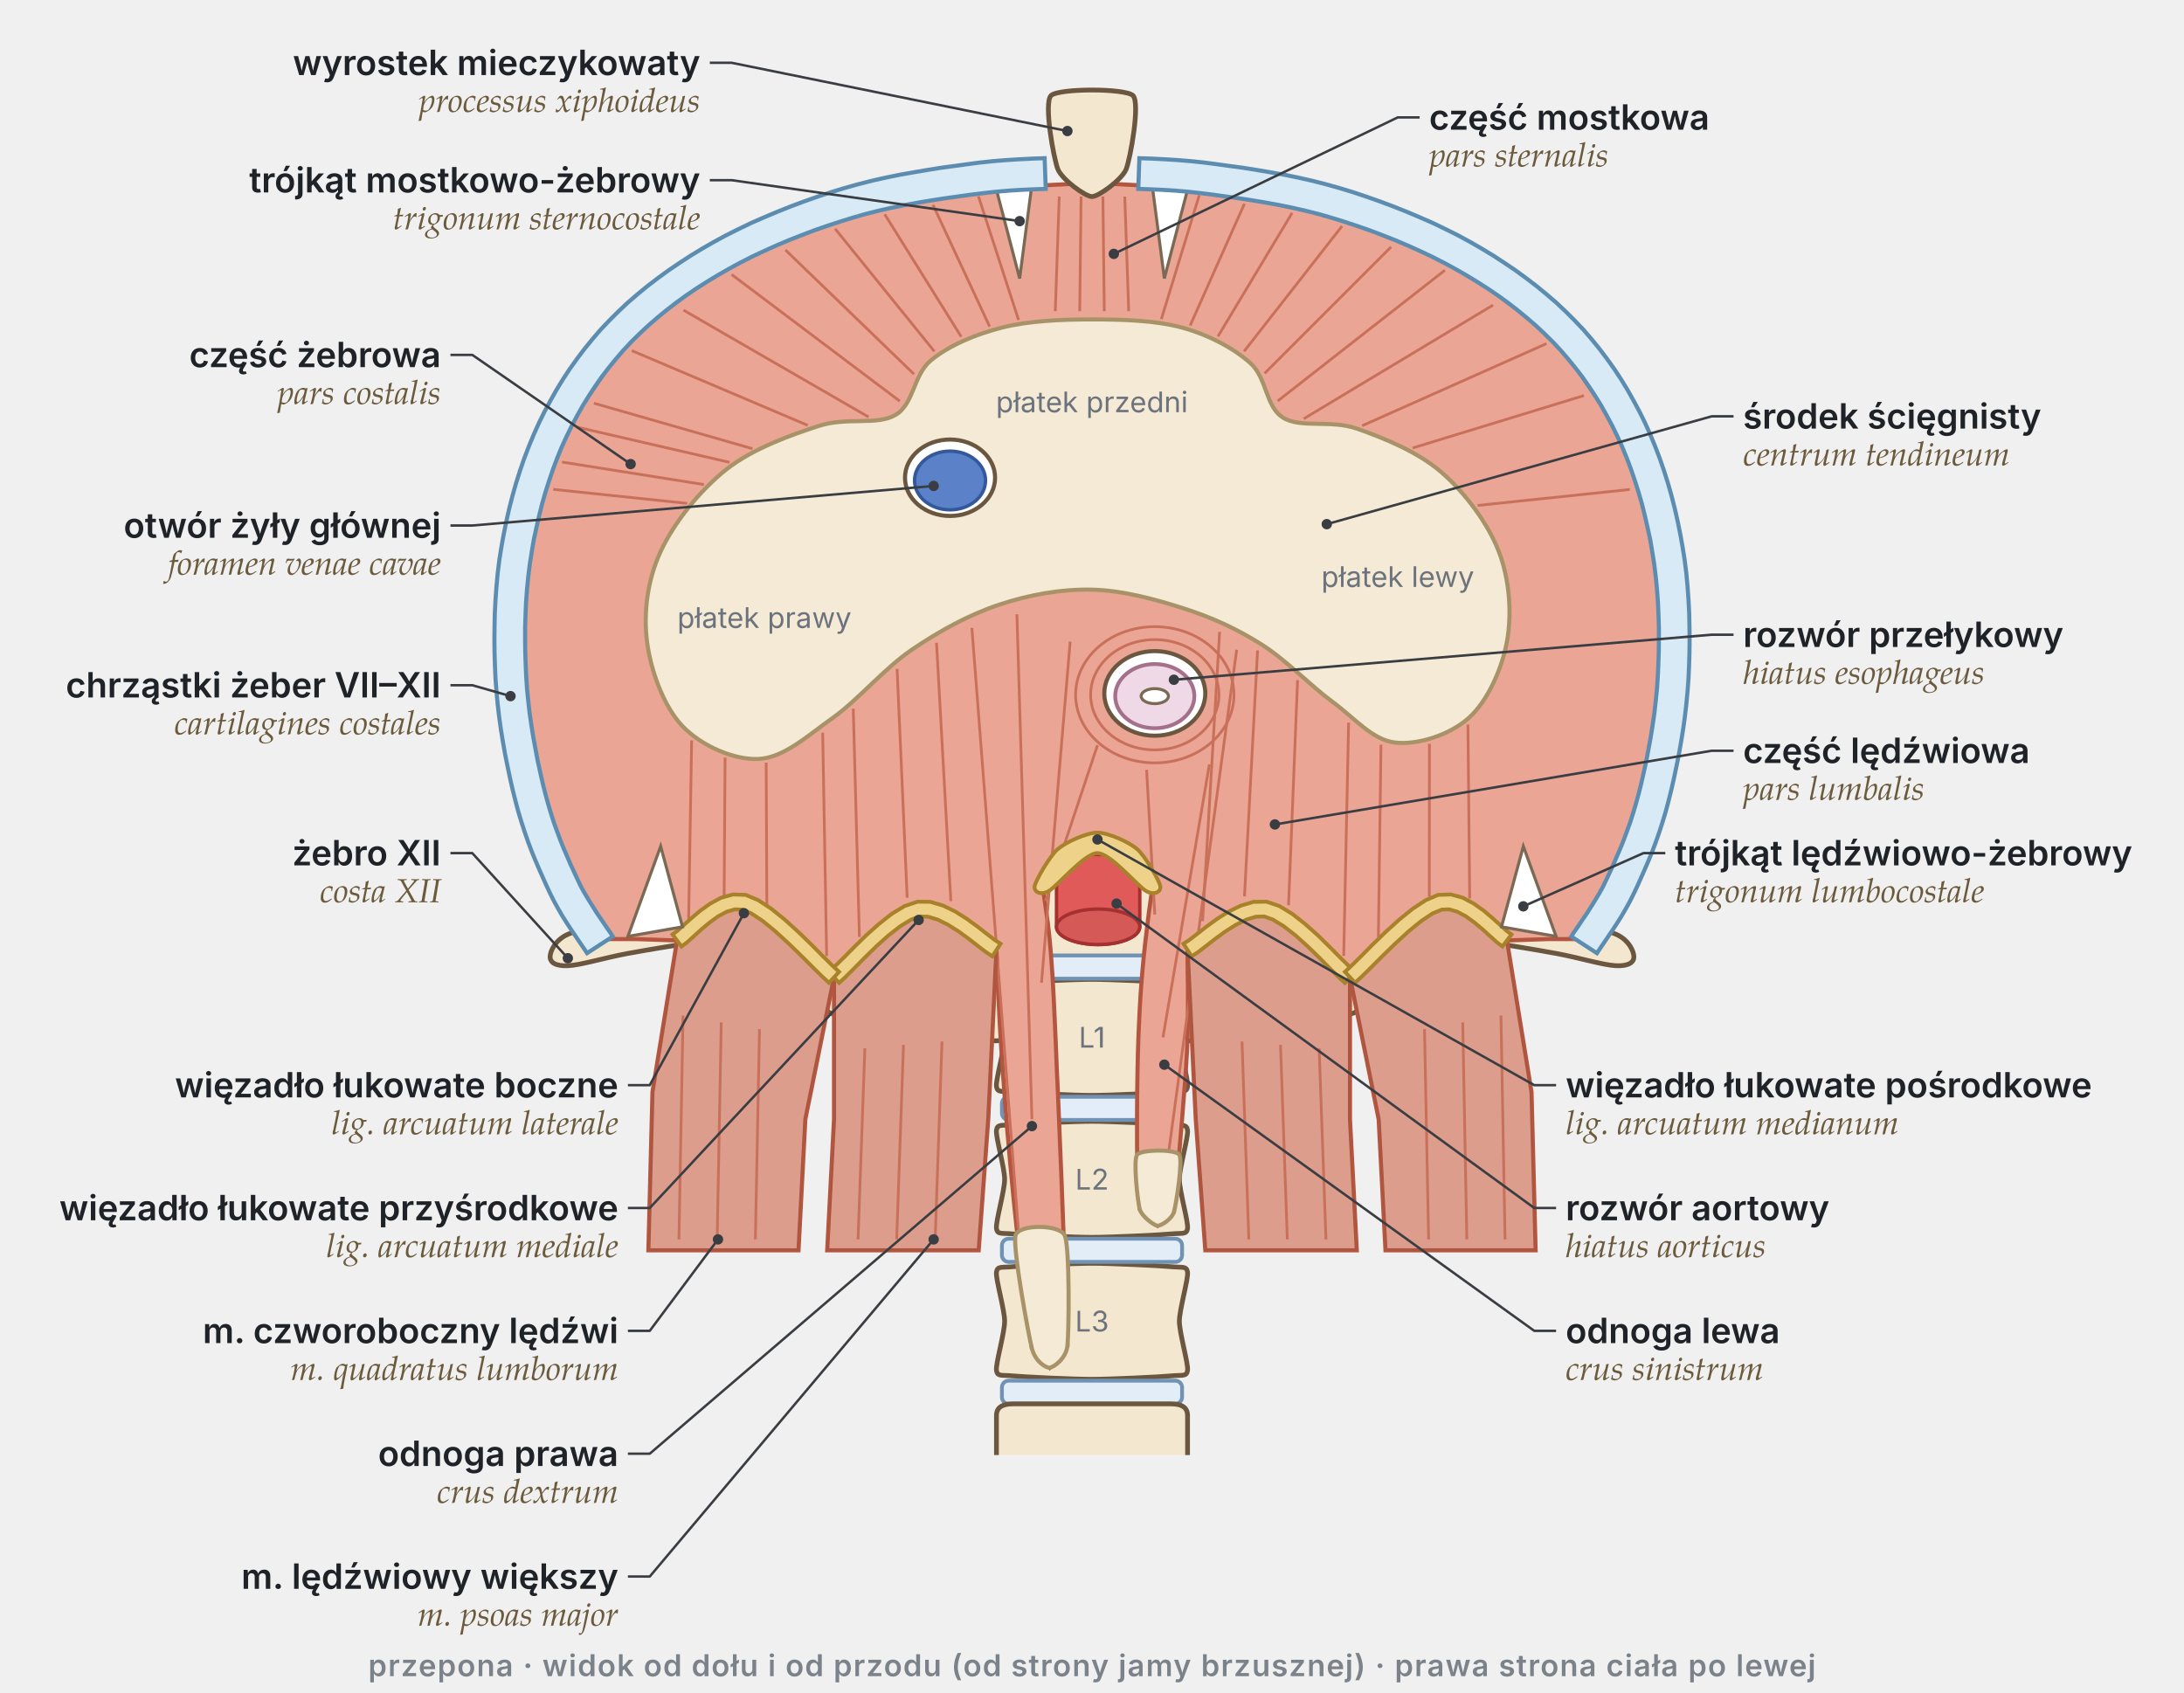
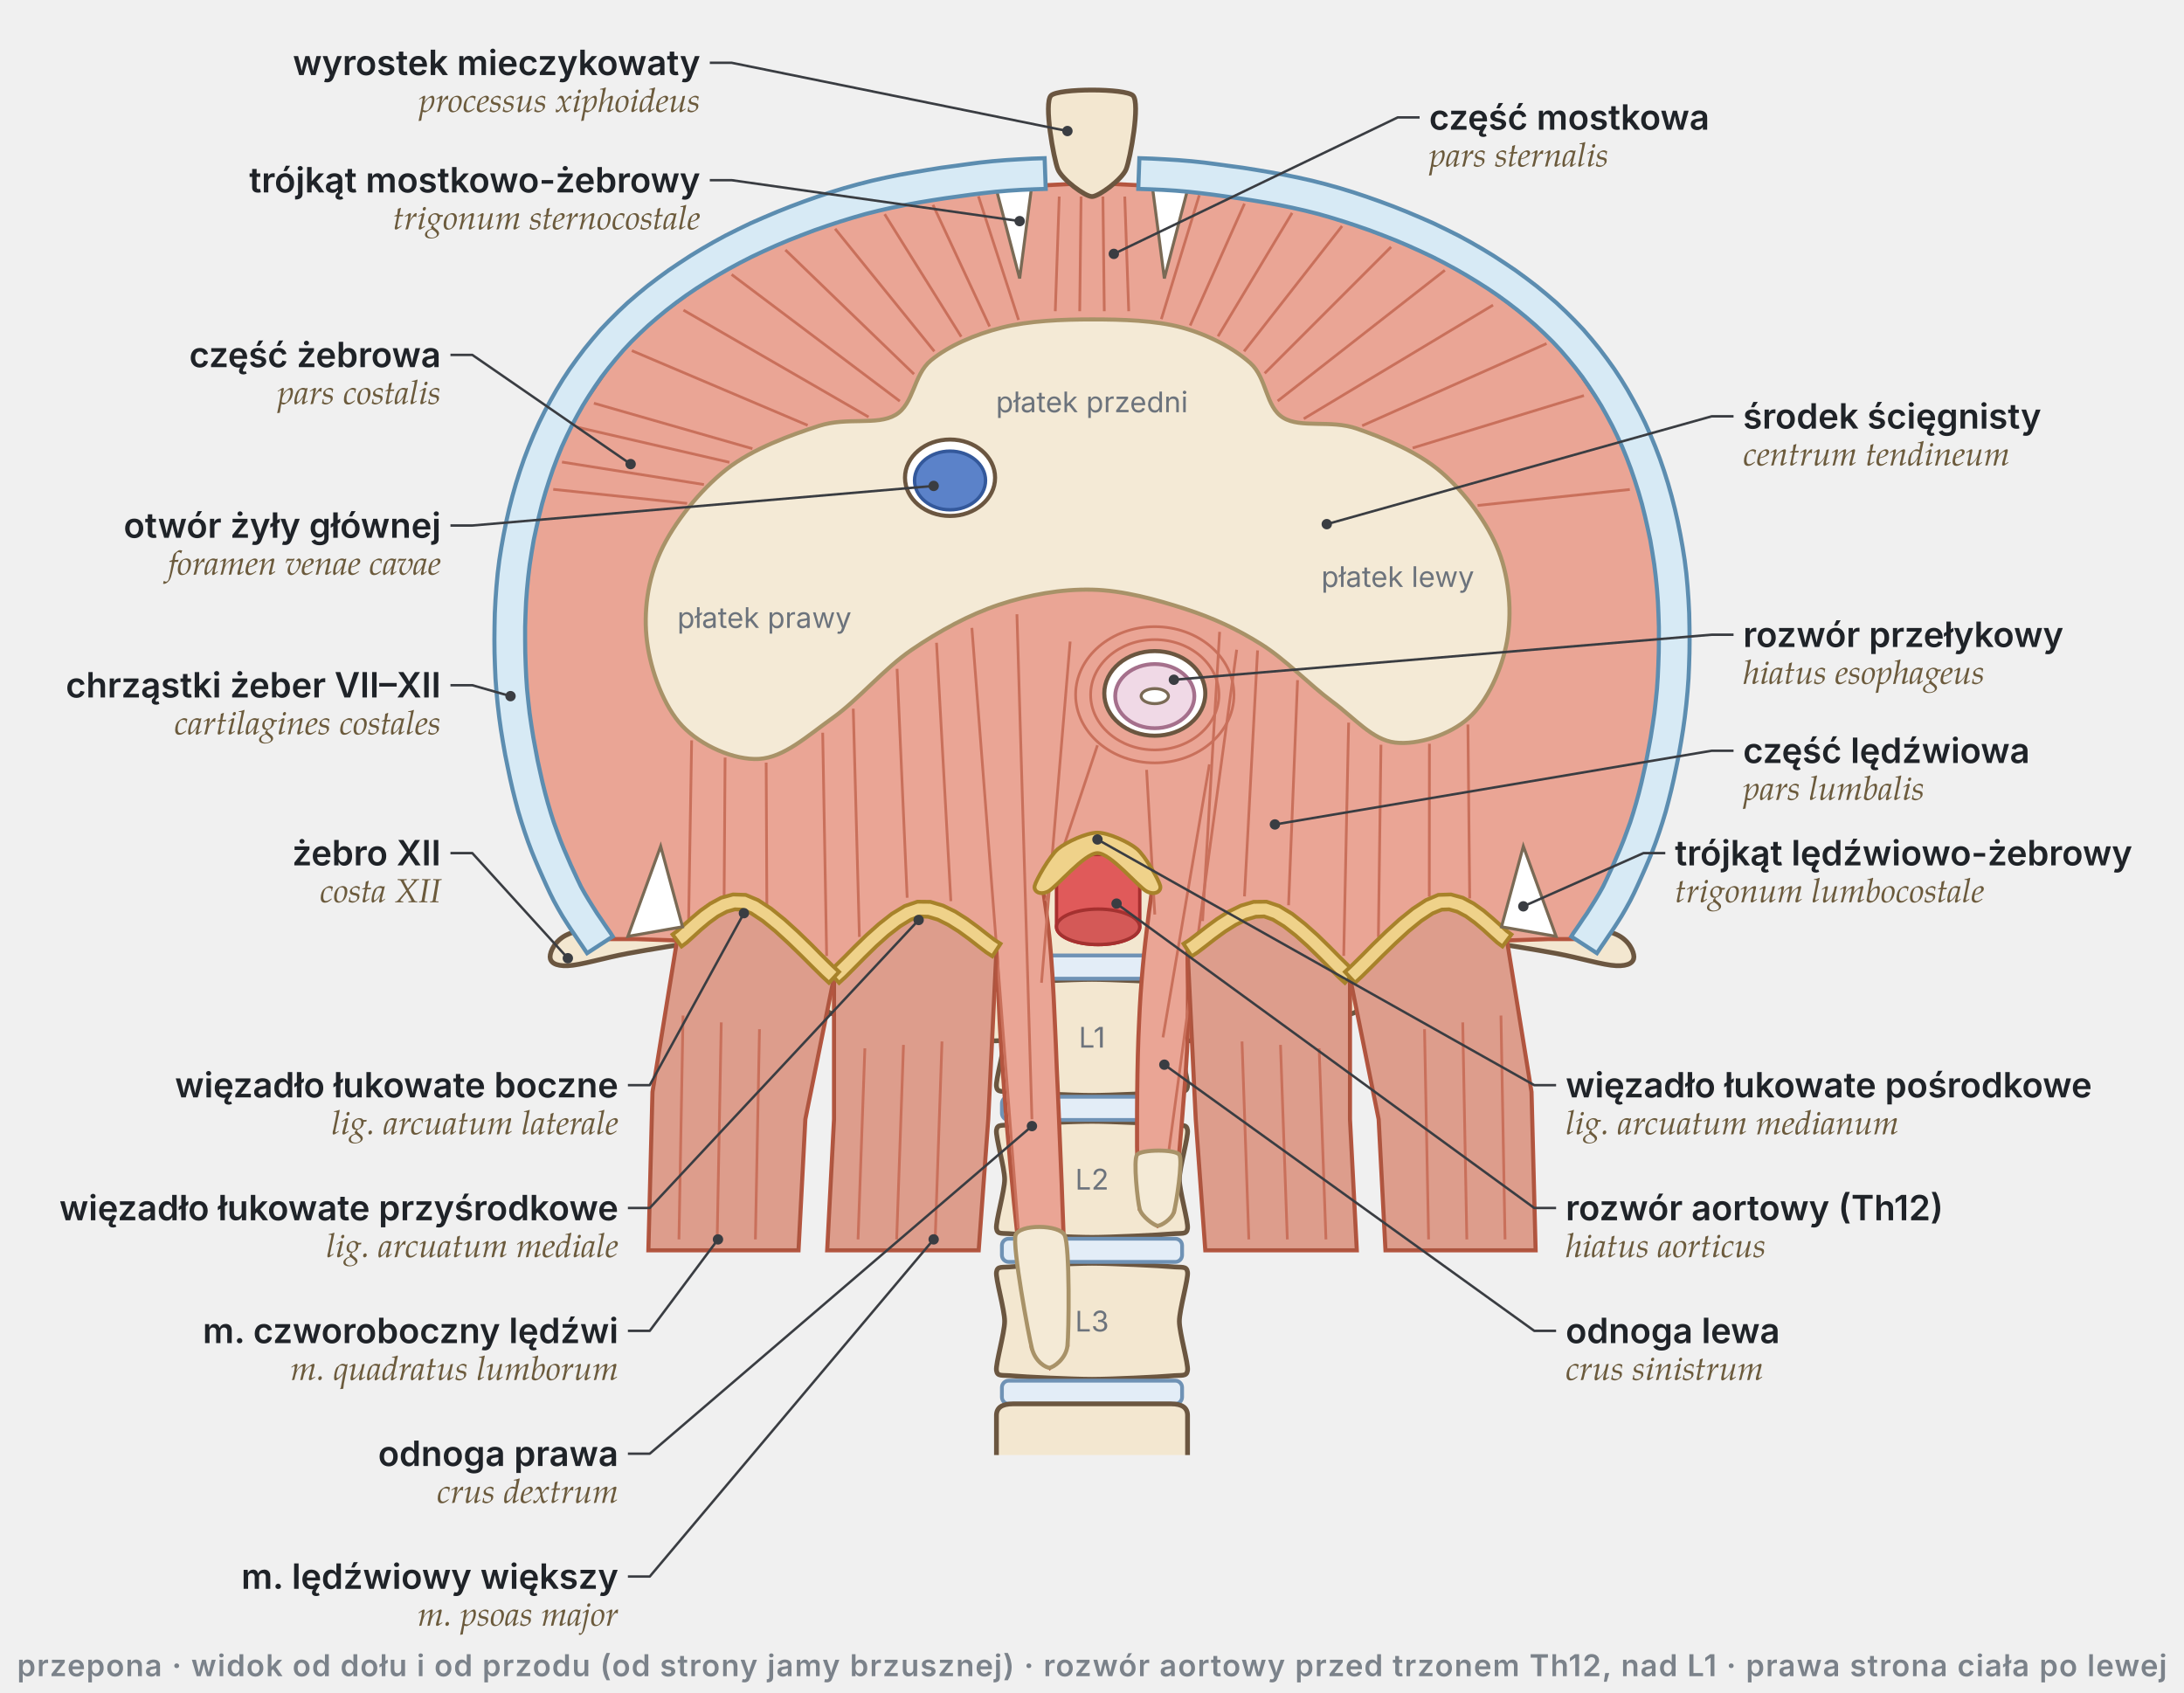
<svg xmlns="http://www.w3.org/2000/svg" viewBox="0 0 160 124" width="160mm" height="124mm">
  <style>
.bone{fill:#f3e7d0;stroke:#6b5640;stroke-width:.35;stroke-linejoin:round}
.bone2{fill:#e2cfab;stroke:#6b5640;stroke-width:.3;stroke-linejoin:round}
.bonel{fill:none;stroke:#8a7356;stroke-width:.22;stroke-linecap:round;stroke-linejoin:round}
.facet{fill:#cfe3f1;stroke:#4f7fa3;stroke-width:.28}
.cart{fill:#d7eaf5;stroke:#5c8db0;stroke-width:.3}
.annulus{fill:#e3edf7;stroke:#6f92b5;stroke-width:.28}
.nucleus{fill:#a9cbe8;stroke:#4f7fa3;stroke-width:.28}
.lig{fill:#efd28a;stroke:#a7822a;stroke-width:.28}
.ligl{fill:none;stroke:#b8902e;stroke-width:.55;stroke-linecap:round}
.capsule{fill:none;stroke:#7a6a55;stroke-width:.3;stroke-dasharray:1 .6}
.cavity{fill:#ffffff;stroke:#7a6a55;stroke-width:.22}
.muscle{fill:#eaa595;stroke:#b4553f;stroke-width:.3}
.musclel{fill:none;stroke:#c9705b;stroke-width:.2}
.tendon{fill:#f4ead6;stroke:#a89268;stroke-width:.3}
.nerve{fill:#f6d55c;stroke:#b8961c;stroke-width:.25}
.artery{fill:#e05a5a;stroke:#a82f2f;stroke-width:.25}
.vein{fill:#5b82c9;stroke:#33589b;stroke-width:.25}
.organ{fill:#f0d9e6;stroke:#a5708c;stroke-width:.28}
.hole{fill:#ffffff;stroke:#6b5640;stroke-width:.3}
.shade{fill:#6b5640;opacity:.10;stroke:none}
.arrow{fill:none;stroke:#1f6fd1;stroke-width:.7;stroke-linecap:round;marker-end:url(#ah)}
.arrow2{fill:none;stroke:#d23c3c;stroke-width:.7;stroke-linecap:round;marker-end:url(#ah2)}
.axis{fill:none;stroke:#d23c3c;stroke-width:.4;stroke-dasharray:2.2 .8 .4 .8}
.dim{fill:none;stroke:#8d939a;stroke-width:.22;stroke-dasharray:.8 .5}
.lead{fill:none;stroke:#3a3d42;stroke-width:.18;stroke-linejoin:round}
.dot{fill:#3a3d42}
.pl{font-family:Inter,sans-serif;font-weight:600;font-size:2.55px;fill:#1f2328}
.la{font-family:'TeX Gyre Pagella',serif;font-style:italic;font-size:2.45px;fill:#6b5a3c}
.note{font-family:Inter,sans-serif;font-size:2.1px;fill:#6c737c}
.notec{font-family:Inter,sans-serif;font-size:2.1px;fill:#6c737c;text-anchor:middle}
.big{font-family:Inter,sans-serif;font-weight:800;font-size:3.2px;fill:#1f2328}
.cap{font-family:Inter,sans-serif;font-size:2.2px;fill:#7b828a;letter-spacing:.08px;text-anchor:middle;font-weight:600}
</style>
  <defs>
    <marker id="ah" viewBox="0 0 10 10" refX="7" refY="5" markerWidth="4.2" markerHeight="4.2" orient="auto-start-reverse">
      <path d="M0,0 L10,5 L0,10 z" fill="#1f6fd1" />
    </marker>
    <marker id="ah2" viewBox="0 0 10 10" refX="7" refY="5" markerWidth="4.2" markerHeight="4.2" orient="auto-start-reverse">
      <path d="M0,0 L10,5 L0,10 z" fill="#d23c3c" />
    </marker>
  </defs>
  <g>
    <path class="bone" d="M73.00,72.40 C73.07,71.93 73.38,72.08 74.20,72.00 C75.02,71.92 78.65,71.75 80.00,71.75 C81.35,71.75 84.98,71.92 85.80,72.00 C86.62,72.08 86.93,71.93 87.00,72.40 C87.07,72.87 86.40,75.16 86.40,76.00 C86.40,76.84 87.07,79.13 87.00,79.60 C86.93,80.07 86.62,79.92 85.80,80.00 C84.98,80.08 81.35,80.25 80.00,80.25 C78.65,80.25 75.02,80.08 74.20,80.00 C73.38,79.92 73.07,80.07 73.00,79.60 C72.93,79.13 73.60,76.84 73.60,76.00 C73.60,75.16 72.93,72.87 73.00,72.40 Z" />
    <path class="bone" d="M73.00,82.80 C73.07,82.33 73.38,82.48 74.20,82.40 C75.02,82.32 78.65,82.15 80.00,82.15 C81.35,82.15 84.98,82.32 85.80,82.40 C86.62,82.48 86.93,82.33 87.00,82.80 C87.07,83.27 86.40,85.56 86.40,86.40 C86.40,87.24 87.07,89.53 87.00,90.00 C86.93,90.47 86.62,90.32 85.80,90.40 C84.98,90.48 81.35,90.65 80.00,90.65 C78.65,90.65 75.02,90.48 74.20,90.40 C73.38,90.32 73.07,90.47 73.00,90.00 C72.93,89.53 73.60,87.24 73.60,86.40 C73.60,85.56 72.93,83.27 73.00,82.80 Z" />
    <path class="bone" d="M73.00,93.20 C73.07,92.73 73.38,92.88 74.20,92.80 C75.02,92.72 78.65,92.55 80.00,92.55 C81.35,92.55 84.98,92.72 85.80,92.80 C86.62,92.88 86.93,92.73 87.00,93.20 C87.07,93.67 86.40,95.96 86.40,96.80 C86.40,97.64 87.07,99.93 87.00,100.40 C86.93,100.87 86.62,100.72 85.80,100.80 C84.98,100.88 81.35,101.05 80.00,101.05 C78.65,101.05 75.02,100.88 74.20,100.80 C73.38,100.72 73.07,100.87 73.00,100.40 C72.93,99.93 73.60,97.64 73.60,96.80 C73.60,95.96 72.93,93.67 73.00,93.20 Z" />
    <rect class="annulus" x="73.40" y="80.35" width="13.2" height="1.7" rx=".5" />
    <rect class="annulus" x="73.40" y="90.75" width="13.2" height="1.7" rx=".5" />
    <rect class="annulus" x="73.40" y="101.15" width="13.2" height="1.7" rx=".5" />
    <path class="bone" d="M73.00,106.6 L73.00,103.7 Q73.00,102.85 74.20,102.85 L85.80,102.85 Q87.00,102.85 87.00,103.7 L87.00,106.6" />
    <path class="bone" d="M73.20,70.2 L73.20,61.5 L86.80,61.5 L86.80,70.2 Z" />
    <rect class="annulus" x="73.40" y="70.00" width="13.2" height="1.7" rx=".5" />
    <path class="bone" d="M68.00,64.25 C66.67,64.03 62.67,64.87 60.00,65.25 C57.33,65.63 54.33,66.17 52.00,66.55 C49.67,66.93 47.73,67.23 46.00,67.55 C44.27,67.87 42.55,68.02 41.60,68.45 C40.65,68.87 40.30,69.72 40.30,70.10 C40.30,70.48 40.65,70.79 41.60,70.75 C42.55,70.71 44.27,70.17 46.00,69.85 C47.73,69.53 49.67,69.23 52.00,68.85 C54.33,68.47 57.33,67.93 60.00,67.55 C62.67,67.17 66.67,67.10 68.00,66.55 C69.33,66.00 69.33,64.47 68.00,64.25 Z" />
    <path class="bone" d="M92.00,64.25 C93.33,64.03 97.33,64.87 100.00,65.25 C102.67,65.63 105.67,66.17 108.00,66.55 C110.33,66.93 112.27,67.23 114.00,67.55 C115.73,67.87 117.45,68.02 118.40,68.45 C119.35,68.87 119.70,69.72 119.70,70.10 C119.70,70.48 119.35,70.79 118.40,70.75 C117.45,70.71 115.73,70.17 114.00,69.85 C112.27,69.53 110.33,69.23 108.00,68.85 C105.67,68.47 102.67,67.93 100.00,67.55 C97.33,67.17 93.33,67.10 92.00,66.55 C90.67,66.00 90.67,64.47 92.00,64.25 Z" />
    <path class="bone" d="M73.40,72.60 C72.56,72.16 67.58,72.53 66.20,72.40 C64.82,72.27 62.30,71.49 61.60,71.50 C60.90,71.51 60.29,72.19 60.20,72.50 C60.11,72.81 60.08,73.89 60.80,74.20 C61.52,74.52 64.93,74.97 66.40,75.20 C67.87,75.43 72.58,76.50 73.40,76.20 C74.22,75.90 74.24,73.04 73.40,72.60 Z" />
    <path class="bone" d="M86.60,72.60 C87.44,72.16 92.42,72.53 93.80,72.40 C95.18,72.27 97.70,71.49 98.40,71.50 C99.10,71.51 99.71,72.19 99.80,72.50 C99.89,72.81 99.92,73.89 99.20,74.20 C98.48,74.52 95.07,74.97 93.60,75.20 C92.13,75.43 87.42,76.50 86.60,76.20 C85.78,75.90 85.76,73.04 86.60,72.60 Z" />
    <path class="muscle" d="M80.00,13.40 L72.00,13.80 L62.40,15.60 L53.20,19.40 L46.00,24.80 L41.20,31.80 L38.60,40.40 L38.20,49.60 L39.60,58.20 L42.00,64.60 L44.60,68.80 L46.60,68.80 L49.60,68.90 L49.97,68.63 L50.44,68.20 L51.00,67.69 L51.64,67.16 L52.32,66.67 L53.04,66.28 L53.77,66.07 L54.50,66.10 L55.29,66.43 L56.19,67.02 L57.14,67.80 L58.11,68.67 L59.03,69.58 L59.87,70.42 L60.58,71.12 L61.10,71.60 L61.58,71.16 L62.23,70.51 L62.99,69.74 L63.84,68.91 L64.74,68.11 L65.64,67.40 L66.51,66.88 L67.30,66.60 L68.08,66.61 L68.89,66.86 L69.72,67.27 L70.54,67.79 L71.30,68.34 L71.99,68.87 L72.56,69.31 L73.00,69.60 L73.03,70.28 L73.07,71.20 L73.11,72.30 L73.17,73.51 L73.23,74.77 L73.30,76.00 L73.38,77.24 L73.47,78.55 L73.57,79.90 L73.67,81.27 L73.78,82.65 L73.90,84.00 L74.02,85.35 L74.15,86.71 L74.28,88.08 L74.42,89.42 L74.56,90.74 L74.70,92.00 L74.85,93.28 L75.03,94.61 L75.20,95.90 L75.36,97.08 L75.50,98.07 L75.60,98.80 L76.90,100.20 L78.20,98.60 L78.17,97.68 L78.13,96.42 L78.08,94.92 L78.02,93.29 L77.96,91.61 L77.90,90.00 L77.84,88.41 L77.78,86.77 L77.71,85.09 L77.64,83.39 L77.57,81.68 L77.50,80.00 L77.42,78.28 L77.35,76.50 L77.27,74.72 L77.19,73.01 L77.10,71.41 L77.00,70.00 L76.89,68.75 L76.76,67.60 L76.62,66.58 L76.49,65.69 L76.38,64.96 L76.30,64.40 L76.62,64.13 L77.04,63.72 L77.54,63.23 L78.09,62.71 L78.68,62.22 L79.28,61.80 L79.86,61.51 L80.40,61.40 L80.94,61.51 L81.52,61.80 L82.12,62.22 L82.71,62.71 L83.26,63.23 L83.76,63.72 L84.18,64.13 L84.50,64.40 L84.42,65.00 L84.31,65.84 L84.17,66.83 L84.04,67.90 L83.91,68.98 L83.80,70.00 L83.71,70.95 L83.63,71.90 L83.56,72.85 L83.50,73.84 L83.45,74.88 L83.40,76.00 L83.36,77.26 L83.33,78.64 L83.31,80.09 L83.30,81.51 L83.30,82.84 L83.30,84.00 L83.32,85.02 L83.35,85.96 L83.39,86.80 L83.44,87.53 L83.47,88.14 L83.50,88.60 L84.80,89.80 L86.00,88.80 L86.07,88.05 L86.16,87.01 L86.27,85.78 L86.39,84.46 L86.50,83.17 L86.60,82.00 L86.68,80.96 L86.76,79.96 L86.84,78.97 L86.90,78.00 L86.96,77.01 L87.00,76.00 L87.02,74.88 L87.03,73.66 L87.03,72.42 L87.01,71.27 L87.00,70.30 L87.00,69.60 L87.44,69.31 L88.01,68.87 L88.70,68.34 L89.46,67.79 L90.28,67.27 L91.11,66.86 L91.92,66.61 L92.70,66.60 L93.49,66.88 L94.36,67.40 L95.26,68.11 L96.16,68.91 L97.01,69.74 L97.77,70.51 L98.42,71.16 L98.90,71.60 L99.42,71.12 L100.13,70.42 L100.97,69.58 L101.89,68.67 L102.86,67.80 L103.81,67.02 L104.71,66.43 L105.50,66.10 L106.23,66.07 L106.96,66.28 L107.68,66.67 L108.36,67.16 L109.00,67.69 L109.56,68.20 L110.03,68.63 L110.40,68.90 L113.40,68.80 L115.40,68.80 L118.00,64.60 L120.40,58.20 L121.80,49.60 L121.40,40.40 L118.80,31.80 L114.00,24.80 L106.80,19.40 L97.60,15.60 L88.00,13.80 Z" />
    <path class="musclel" d="M41.17,33.85 L51.57,35.50" />
    <path class="musclel" d="M43.51,29.54 L55.12,32.87" />
    <path class="musclel" d="M46.29,25.69 L59.17,31.16" />
    <path class="musclel" d="M50.07,22.72 L63.63,30.55" />
    <path class="musclel" d="M53.60,20.11 L65.92,29.39" />
    <path class="musclel" d="M57.54,18.31 L66.96,27.41" />
    <path class="musclel" d="M61.18,16.76 L68.45,25.74" />
    <path class="musclel" d="M64.81,15.69 L70.42,24.67" />
    <path class="musclel" d="M68.35,15.01 L72.50,23.92" />
    <path class="musclel" d="M71.68,14.38 L74.62,23.44" />
    <path class="musclel" d="M87.86,14.30 L85.08,23.38" />
    <path class="musclel" d="M91.17,14.92 L87.19,23.85" />
    <path class="musclel" d="M94.66,15.60 L89.23,24.64" />
    <path class="musclel" d="M98.32,16.56 L91.14,25.74" />
    <path class="musclel" d="M101.91,18.09 L92.65,27.35" />
    <path class="musclel" d="M105.85,19.80 L93.60,29.38" />
    <path class="musclel" d="M109.38,22.35 L95.51,30.68" />
    <path class="musclel" d="M113.30,25.17 L99.79,31.19" />
    <path class="musclel" d="M116.04,28.98 L103.49,32.82" />
    <path class="musclel" d="M119.40,35.86 L108.25,37.03" />
    <path class="musclel" d="M40.53,35.85 L50.34,36.88" />
    <path class="musclel" d="M42.26,31.29 L53.44,33.87" />
    <path class="musclel" d="M50.45,67.34 L50.67,54.24" />
    <path class="musclel" d="M53.05,65.62 L53.12,55.50" />
    <path class="musclel" d="M56.18,66.33 L56.13,55.87" />
    <path class="musclel" d="M60.56,70.04 L60.27,53.68" />
    <path class="musclel" d="M62.96,68.64 L62.51,51.92" />
    <path class="musclel" d="M66.46,65.77 L65.72,49.00" />
    <path class="musclel" d="M69.66,66.02 L68.61,47.09" />
    <path class="musclel" d="M88.10,67.48 L89.35,46.29" />
    <path class="musclel" d="M91.17,65.67 L92.13,47.65" />
    <path class="musclel" d="M94.40,66.32 L95.06,49.83" />
    <path class="musclel" d="M98.44,70.03 L98.80,52.94" />
    <path class="musclel" d="M100.98,68.65 L101.17,54.56" />
    <path class="musclel" d="M104.71,65.69 L104.72,54.49" />
    <path class="musclel" d="M107.67,65.82 L107.54,53.08" />
    <path class="musclel" d="M74.60,90.00 L71.20,46.00" />
    <path class="musclel" d="M75.60,82.00 L74.50,45.00" />
    <path class="musclel" d="M76.30,72.00 L78.40,47.00" />
    <path class="musclel" d="M76.60,66.00 L80.40,54.60" />
    <path class="musclel" d="M85.40,86.00 L90.60,47.60" />
    <path class="musclel" d="M85.20,76.00 L88.60,56.00" />
    <path class="musclel" d="M84.60,67.00 L84.00,56.40" />
    <path class="tendon" d="M74.40,90.50 C74.64,89.67 77.62,89.69 78.00,90.50 C78.38,91.31 78.31,97.63 78.20,98.60 C78.09,99.57 77.16,100.18 76.90,100.20 C76.64,100.22 75.85,99.77 75.60,98.80 C75.35,97.83 74.16,91.33 74.40,90.50 Z" />
    <path class="tendon" d="M83.30,84.60 C83.59,84.20 86.13,84.18 86.40,84.60 C86.67,85.02 86.16,88.28 86.00,88.80 C85.84,89.32 85.05,89.82 84.80,89.80 C84.55,89.78 83.65,89.12 83.50,88.60 C83.35,88.08 83.01,85.00 83.30,84.60 Z" />
    <path class="tendon" d="M80.00,23.40 C82.20,23.40 84.67,23.47 86.60,24.00 C88.53,24.53 90.37,25.50 91.60,26.60 C92.83,27.70 92.70,29.80 94.00,30.60 C95.30,31.40 97.47,30.73 99.40,31.40 C101.33,32.07 103.87,33.10 105.60,34.60 C107.33,36.10 109.00,38.33 109.80,40.40 C110.60,42.47 110.77,44.97 110.40,47.00 C110.03,49.03 108.97,51.37 107.60,52.60 C106.23,53.83 103.87,54.60 102.20,54.40 C100.53,54.20 99.23,52.60 97.60,51.40 C95.97,50.20 94.20,48.33 92.40,47.20 C90.60,46.07 88.87,45.27 86.80,44.60 C84.73,43.93 82.27,43.25 80.00,43.20 C77.73,43.15 75.40,43.57 73.20,44.30 C71.00,45.03 68.83,46.22 66.80,47.60 C64.77,48.98 62.87,51.27 61.00,52.60 C59.13,53.93 57.43,55.50 55.60,55.60 C53.77,55.70 51.37,54.63 50.00,53.20 C48.63,51.77 47.67,49.13 47.40,47.00 C47.13,44.87 47.43,42.50 48.40,40.40 C49.37,38.30 51.27,35.93 53.20,34.40 C55.13,32.87 57.93,31.87 60.00,31.20 C62.07,30.53 64.23,31.20 65.60,30.40 C66.97,29.60 66.90,27.47 68.20,26.40 C69.50,25.33 71.43,24.50 73.40,24.00 C75.37,23.50 77.80,23.40 80.00,23.40 Z" />
    <path class="muscle" d="M73.00,69.60 L72.56,69.31 L71.99,68.87 L71.30,68.34 L70.54,67.79 L69.72,67.27 L68.89,66.86 L68.08,66.61 L67.30,66.60 L66.51,66.88 L65.64,67.40 L64.74,68.11 L63.84,68.91 L62.99,69.74 L62.23,70.51 L61.58,71.16 L61.10,71.60 L61.10,82.00 L60.60,91.60 L71.70,91.60 L72.40,82.00 Z" />
    <path class="shade" d="M73.00,69.60 L72.56,69.31 L71.99,68.87 L71.30,68.34 L70.54,67.79 L69.72,67.27 L68.89,66.86 L68.08,66.61 L67.30,66.60 L66.51,66.88 L65.64,67.40 L64.74,68.11 L63.84,68.91 L62.99,69.74 L62.23,70.51 L61.58,71.16 L61.10,71.60 L61.10,82.00 L60.60,91.60 L71.70,91.60 L72.40,82.00 Z" />
    <path class="muscle" d="M61.10,71.60 L60.58,71.12 L59.87,70.42 L59.03,69.58 L58.11,68.67 L57.14,67.80 L56.19,67.02 L55.29,66.43 L54.50,66.10 L53.77,66.07 L53.04,66.28 L52.32,66.67 L51.64,67.16 L51.00,67.69 L50.44,68.20 L49.97,68.63 L49.60,68.90 L47.80,80.00 L47.50,91.60 L58.50,91.60 L59.00,82.00 Z" />
    <path class="shade" d="M61.10,71.60 L60.58,71.12 L59.87,70.42 L59.03,69.58 L58.11,68.67 L57.14,67.80 L56.19,67.02 L55.29,66.43 L54.50,66.10 L53.77,66.07 L53.04,66.28 L52.32,66.67 L51.64,67.16 L51.00,67.69 L50.44,68.20 L49.97,68.63 L49.60,68.90 L47.80,80.00 L47.50,91.60 L58.50,91.60 L59.00,82.00 Z" />
    <path class="musclel" d="M69.01,76.30 L68.51,90.8" />
    <path class="musclel" d="M55.64,75.40 L55.34,90.8" />
    <path class="musclel" d="M66.19,76.55 L65.69,90.8" />
    <path class="musclel" d="M52.84,74.90 L52.54,90.8" />
    <path class="musclel" d="M63.36,76.80 L62.86,90.8" />
    <path class="musclel" d="M50.04,74.40 L49.74,90.8" />
    <path class="muscle" d="M87.00,69.60 L87.44,69.31 L88.01,68.87 L88.70,68.34 L89.46,67.79 L90.28,67.27 L91.11,66.86 L91.92,66.61 L92.70,66.60 L93.49,66.88 L94.36,67.40 L95.26,68.11 L96.16,68.91 L97.01,69.74 L97.77,70.51 L98.42,71.16 L98.90,71.60 L98.90,82.00 L99.40,91.60 L88.30,91.60 L87.60,82.00 Z" />
    <path class="shade" d="M87.00,69.60 L87.44,69.31 L88.01,68.87 L88.70,68.34 L89.46,67.79 L90.28,67.27 L91.11,66.86 L91.92,66.61 L92.70,66.60 L93.49,66.88 L94.36,67.40 L95.26,68.11 L96.16,68.91 L97.01,69.74 L97.77,70.51 L98.42,71.16 L98.90,71.60 L98.90,82.00 L99.40,91.60 L88.30,91.60 L87.60,82.00 Z" />
    <path class="muscle" d="M98.90,71.60 L99.42,71.12 L100.13,70.42 L100.97,69.58 L101.89,68.67 L102.86,67.80 L103.81,67.02 L104.71,66.43 L105.50,66.10 L106.23,66.07 L106.96,66.28 L107.68,66.67 L108.36,67.16 L109.00,67.69 L109.56,68.20 L110.03,68.63 L110.40,68.90 L112.20,80.00 L112.50,91.60 L101.50,91.60 L101.00,82.00 Z" />
    <path class="shade" d="M98.90,71.60 L99.42,71.12 L100.13,70.42 L100.97,69.58 L101.89,68.67 L102.86,67.80 L103.81,67.02 L104.71,66.43 L105.50,66.10 L106.23,66.07 L106.96,66.28 L107.68,66.67 L108.36,67.16 L109.00,67.69 L109.56,68.20 L110.03,68.63 L110.40,68.90 L112.20,80.00 L112.50,91.60 L101.50,91.60 L101.00,82.00 Z" />
    <path class="musclel" d="M90.99,76.30 L91.49,90.8" />
    <path class="musclel" d="M104.36,75.40 L104.66,90.8" />
    <path class="musclel" d="M93.81,76.55 L94.31,90.8" />
    <path class="musclel" d="M107.16,74.90 L107.46,90.8" />
    <path class="musclel" d="M96.64,76.80 L97.14,90.8" />
    <path class="musclel" d="M109.96,74.40 L110.26,90.8" />
    <ellipse class="hole" cx="69.6" cy="35.0" rx="3.3" ry="2.8" />
    <ellipse class="vein" cx="69.6" cy="35.2" rx="2.6" ry="2.15" />
    <ellipse class="musclel" cx="84.6" cy="50.9" rx="4.70" ry="4.04" />
    <ellipse class="musclel" cx="84.6" cy="50.9" rx="5.80" ry="4.99" />
    <ellipse class="hole" cx="84.6" cy="50.8" rx="3.7" ry="3.1" />
    <ellipse class="organ" cx="84.6" cy="51.0" rx="2.9" ry="2.35" />
    <ellipse class="cavity" cx="84.6" cy="51.0" rx="1.0" ry="0.55" />
    <path class="artery" d="M77.4,62.6 L77.4,67.9 A3.05,1.3 0 0 0 83.5,67.9 L83.5,62.6 Z" />
    <ellipse class="artery" cx="80.45" cy="67.9" rx="3.05" ry="1.3" />
    <ellipse class="shade" cx="80.45" cy="67.9" rx="3.05" ry="1.3" />
    <path class="lig" d="M75.80,64.90 C75.89,64.49 76.89,62.72 77.50,62.20 C78.11,61.68 79.63,61.00 80.40,61.00 C81.17,61.00 82.69,61.68 83.30,62.20 C83.91,62.72 84.91,64.49 85.00,64.90 C85.09,65.31 84.61,65.62 84.00,65.30 C83.39,64.98 81.36,62.50 80.40,62.50 C79.44,62.50 77.41,64.98 76.80,65.30 C76.19,65.62 75.71,65.31 75.80,64.90 Z" />
    <path class="lig" d="M60.73,71.19 L61.20,70.76 L61.84,70.13 L62.61,69.35 L63.47,68.51 L64.39,67.69 L65.33,66.95 L66.27,66.38 L67.21,66.06 L68.16,66.07 L69.10,66.35 L70.00,66.79 L70.85,67.33 L71.63,67.90 L72.32,68.44 L72.88,68.87 L73.30,69.14 L72.70,70.06 L72.24,69.76 L71.65,69.31 L70.97,68.78 L70.23,68.24 L69.45,67.75 L68.69,67.37 L67.99,67.16 L67.39,67.14 L66.75,67.37 L65.95,67.86 L65.09,68.53 L64.22,69.31 L63.38,70.13 L62.62,70.90 L61.96,71.56 L61.47,72.01 Z" />
    <path class="lig" d="M49.27,68.46 L49.62,68.20 L50.07,67.79 L50.64,67.28 L51.30,66.72 L52.03,66.20 L52.83,65.77 L53.70,65.53 L54.63,65.56 L55.55,65.95 L56.51,66.58 L57.50,67.38 L58.48,68.27 L59.42,69.18 L60.26,70.03 L60.96,70.72 L61.47,71.20 L60.73,72.00 L60.20,71.51 L59.49,70.81 L58.65,69.97 L57.73,69.08 L56.78,68.21 L55.86,67.46 L55.03,66.91 L54.37,66.64 L53.84,66.62 L53.25,66.79 L52.61,67.13 L51.98,67.59 L51.37,68.10 L50.81,68.61 L50.32,69.05 L49.93,69.34 Z" />
    <path class="lig" d="M99.27,71.19 L98.80,70.76 L98.16,70.13 L97.39,69.35 L96.53,68.51 L95.61,67.69 L94.67,66.95 L93.73,66.38 L92.79,66.06 L91.84,66.07 L90.90,66.35 L90.00,66.79 L89.15,67.33 L88.37,67.90 L87.68,68.44 L87.12,68.87 L86.70,69.14 L87.30,70.06 L87.76,69.76 L88.35,69.31 L89.03,68.78 L89.77,68.24 L90.55,67.75 L91.31,67.37 L92.01,67.16 L92.61,67.14 L93.25,67.37 L94.05,67.86 L94.91,68.53 L95.78,69.31 L96.62,70.13 L97.38,70.90 L98.04,71.56 L98.53,72.01 Z" />
    <path class="lig" d="M110.73,68.46 L110.38,68.20 L109.93,67.79 L109.36,67.28 L108.70,66.72 L107.97,66.20 L107.17,65.77 L106.30,65.53 L105.37,65.56 L104.45,65.95 L103.49,66.58 L102.50,67.38 L101.52,68.27 L100.58,69.18 L99.74,70.03 L99.04,70.72 L98.53,71.20 L99.27,72.00 L99.80,71.51 L100.51,70.81 L101.35,69.97 L102.27,69.08 L103.22,68.21 L104.14,67.46 L104.97,66.91 L105.63,66.64 L106.16,66.62 L106.75,66.79 L107.39,67.13 L108.02,67.59 L108.63,68.10 L109.19,68.61 L109.68,69.05 L110.07,69.34 Z" />
    <path class="cavity" d="M50.00,67.90 L46.00,68.60 L48.40,62.00 Z" />
    <path class="cavity" d="M110.00,67.90 L114.00,68.60 L111.60,62.00 Z" />
    <path class="cavity" d="M75.60,13.50 L73.00,13.90 L74.70,20.40 Z" />
    <path class="cavity" d="M84.40,13.50 L87.00,13.90 L85.30,20.40 Z" />
    <path class="musclel" d="M77.60,14.4 L77.31,22.8" />
    <path class="musclel" d="M79.20,14.4 L79.10,22.8" />
    <path class="musclel" d="M80.80,14.4 L80.90,22.8" />
    <path class="musclel" d="M82.40,14.4 L82.69,22.8" />
    <path class="cart" d="M76.61,13.84 L75.71,13.87 L74.79,13.91 L73.86,13.97 L72.93,14.05 L72.04,14.15 L71.15,14.26 L70.22,14.39 L69.28,14.52 L68.31,14.67 L67.34,14.83 L66.35,15.01 L65.37,15.21 L64.40,15.43 L63.44,15.67 L62.50,15.94 L61.56,16.23 L60.62,16.54 L59.67,16.87 L58.72,17.23 L57.78,17.60 L56.86,17.99 L55.95,18.40 L55.06,18.82 L54.20,19.26 L53.37,19.71 L52.57,20.17 L51.78,20.65 L51.01,21.14 L50.26,21.65 L49.53,22.18 L48.83,22.72 L48.15,23.28 L47.49,23.85 L46.86,24.44 L46.25,25.04 L45.67,25.66 L45.12,26.30 L44.59,26.95 L44.08,27.61 L43.60,28.30 L43.14,29.00 L42.70,29.71 L42.29,30.44 L41.89,31.19 L41.52,31.95 L41.16,32.73 L40.83,33.54 L40.52,34.36 L40.23,35.21 L39.96,36.06 L39.71,36.93 L39.49,37.81 L39.29,38.69 L39.10,39.57 L38.95,40.46 L38.81,41.35 L38.70,42.25 L38.61,43.16 L38.54,44.09 L38.50,45.01 L38.47,45.94 L38.47,46.86 L38.48,47.78 L38.51,48.69 L38.55,49.58 L38.61,50.47 L38.70,51.36 L38.80,52.25 L38.93,53.14 L39.07,54.02 L39.23,54.88 L39.39,55.73 L39.57,56.55 L39.75,57.35 L39.94,58.11 L40.14,58.84 L40.35,59.55 L40.57,60.24 L40.81,60.90 L41.05,61.55 L41.30,62.17 L41.56,62.77 L41.81,63.35 L42.07,63.91 L42.32,64.45 L42.57,64.97 L42.85,65.47 L43.15,65.97 L43.45,66.45 L43.74,66.91 L44.03,67.33 L44.29,67.72 L44.53,68.07 L44.74,68.37 L44.89,68.61 L43.01,69.83 L42.86,69.61 L42.68,69.34 L42.44,68.99 L42.17,68.59 L41.87,68.15 L41.55,67.66 L41.22,67.14 L40.90,66.59 L40.58,66.01 L40.29,65.43 L40.02,64.85 L39.76,64.27 L39.49,63.66 L39.22,63.03 L38.95,62.37 L38.69,61.68 L38.44,60.96 L38.20,60.22 L37.97,59.46 L37.76,58.67 L37.56,57.87 L37.37,57.04 L37.19,56.18 L37.01,55.30 L36.85,54.39 L36.70,53.47 L36.57,52.54 L36.46,51.60 L36.37,50.65 L36.30,49.71 L36.26,48.78 L36.23,47.83 L36.22,46.87 L36.23,45.90 L36.25,44.93 L36.30,43.95 L36.37,42.98 L36.46,42.00 L36.58,41.04 L36.73,40.09 L36.90,39.15 L37.09,38.21 L37.30,37.28 L37.54,36.34 L37.80,35.42 L38.09,34.50 L38.40,33.60 L38.74,32.71 L39.10,31.84 L39.48,30.99 L39.89,30.16 L40.32,29.36 L40.77,28.56 L41.24,27.79 L41.74,27.03 L42.27,26.29 L42.82,25.56 L43.40,24.85 L44.00,24.15 L44.64,23.48 L45.30,22.82 L45.98,22.18 L46.70,21.56 L47.43,20.96 L48.19,20.38 L48.97,19.81 L49.77,19.27 L50.58,18.74 L51.42,18.23 L52.27,17.74 L53.15,17.26 L54.07,16.80 L55.00,16.35 L55.96,15.93 L56.93,15.52 L57.91,15.13 L58.90,14.76 L59.89,14.41 L60.88,14.08 L61.86,13.78 L62.86,13.50 L63.88,13.24 L64.90,13.01 L65.93,12.80 L66.95,12.62 L67.95,12.45 L68.95,12.29 L69.92,12.16 L70.86,12.03 L71.78,11.91 L72.72,11.81 L73.69,11.73 L74.66,11.67 L75.62,11.62 L76.53,11.59 Z" />
    <path class="cart" d="M83.39,13.84 L84.29,13.87 L85.21,13.91 L86.14,13.97 L87.07,14.05 L87.96,14.15 L88.85,14.26 L89.78,14.39 L90.72,14.52 L91.69,14.67 L92.66,14.83 L93.65,15.01 L94.63,15.21 L95.60,15.43 L96.56,15.67 L97.50,15.94 L98.44,16.23 L99.38,16.54 L100.33,16.87 L101.28,17.23 L102.22,17.60 L103.14,17.99 L104.05,18.40 L104.94,18.82 L105.80,19.26 L106.63,19.71 L107.43,20.17 L108.22,20.65 L108.99,21.14 L109.74,21.65 L110.47,22.18 L111.17,22.72 L111.85,23.28 L112.51,23.85 L113.14,24.44 L113.75,25.04 L114.33,25.66 L114.88,26.30 L115.41,26.95 L115.92,27.61 L116.40,28.30 L116.86,29.00 L117.30,29.71 L117.71,30.44 L118.11,31.19 L118.48,31.95 L118.84,32.73 L119.17,33.54 L119.48,34.36 L119.77,35.21 L120.04,36.06 L120.29,36.93 L120.51,37.81 L120.71,38.69 L120.90,39.57 L121.05,40.46 L121.19,41.35 L121.30,42.25 L121.39,43.16 L121.46,44.09 L121.50,45.01 L121.53,45.94 L121.53,46.86 L121.52,47.78 L121.49,48.69 L121.45,49.58 L121.39,50.47 L121.30,51.36 L121.20,52.25 L121.07,53.14 L120.93,54.02 L120.77,54.88 L120.61,55.73 L120.43,56.55 L120.25,57.35 L120.06,58.11 L119.86,58.84 L119.65,59.55 L119.43,60.24 L119.19,60.90 L118.95,61.55 L118.70,62.17 L118.44,62.77 L118.19,63.35 L117.93,63.91 L117.68,64.45 L117.43,64.97 L117.15,65.47 L116.85,65.97 L116.55,66.45 L116.26,66.91 L115.97,67.33 L115.71,67.72 L115.47,68.07 L115.26,68.37 L115.11,68.61 L116.99,69.83 L117.14,69.61 L117.32,69.34 L117.56,68.99 L117.83,68.59 L118.13,68.15 L118.45,67.66 L118.78,67.14 L119.10,66.59 L119.42,66.01 L119.71,65.43 L119.98,64.85 L120.24,64.27 L120.51,63.66 L120.78,63.03 L121.05,62.37 L121.31,61.68 L121.56,60.96 L121.80,60.22 L122.03,59.46 L122.24,58.67 L122.44,57.87 L122.63,57.04 L122.81,56.18 L122.99,55.30 L123.15,54.39 L123.30,53.47 L123.43,52.54 L123.54,51.60 L123.63,50.65 L123.70,49.71 L123.74,48.78 L123.77,47.83 L123.78,46.87 L123.77,45.90 L123.75,44.93 L123.70,43.95 L123.63,42.98 L123.54,42.00 L123.42,41.04 L123.27,40.09 L123.10,39.15 L122.91,38.21 L122.70,37.28 L122.46,36.34 L122.20,35.42 L121.91,34.50 L121.60,33.60 L121.26,32.71 L120.90,31.84 L120.52,30.99 L120.11,30.16 L119.68,29.36 L119.23,28.56 L118.76,27.79 L118.26,27.03 L117.73,26.29 L117.18,25.56 L116.60,24.85 L116.00,24.15 L115.36,23.48 L114.70,22.82 L114.02,22.18 L113.30,21.56 L112.57,20.96 L111.81,20.38 L111.03,19.81 L110.23,19.27 L109.42,18.74 L108.58,18.23 L107.73,17.74 L106.85,17.26 L105.93,16.80 L105.00,16.35 L104.04,15.93 L103.07,15.52 L102.09,15.13 L101.10,14.76 L100.11,14.41 L99.12,14.08 L98.14,13.78 L97.14,13.50 L96.12,13.24 L95.10,13.01 L94.07,12.80 L93.05,12.62 L92.05,12.45 L91.05,12.29 L90.08,12.16 L89.14,12.03 L88.22,11.91 L87.28,11.81 L86.31,11.73 L85.34,11.67 L84.38,11.62 L83.47,11.59 Z" />
    <path class="bone" d="M77.00,7.00 C77.55,6.46 82.45,6.46 83.00,7.00 C83.55,7.54 82.80,11.66 82.50,12.40 C82.20,13.14 80.50,14.40 80.00,14.40 C79.50,14.40 77.80,13.14 77.50,12.40 C77.20,11.66 76.45,7.54 77.00,7.00 Z" />
    <text x="80.00" y="76.75" class="notec" text-anchor="start">L1</text>
    <text x="80.00" y="87.15" class="notec" text-anchor="start">L2</text>
    <text x="80.00" y="97.55" class="notec" text-anchor="start">L3</text>
    <text x="80.00" y="30.20" class="notec" text-anchor="start">płatek przedni</text>
    <text x="56.00" y="46.00" class="notec" text-anchor="start">płatek prawy</text>
    <text x="102.40" y="43.00" class="notec" text-anchor="start">płatek lewy</text>
  </g>
  <g>
    <polyline class="lead" points="78.20,9.60 53.60,4.60 52.00,4.60" />
    <circle class="dot" cx="78.20" cy="9.60" r=".38" />
    <text x="51.30" y="5.50" class="pl" text-anchor="end">wyrostek mieczykowaty</text>
    <text x="51.30" y="8.20" class="la" text-anchor="end">processus xiphoideus</text>
    <polyline class="lead" points="74.70,16.20 53.60,13.20 52.00,13.20" />
    <circle class="dot" cx="74.70" cy="16.20" r=".38" />
    <text x="51.30" y="14.10" class="pl" text-anchor="end">trójkąt mostkowo-żebrowy</text>
    <text x="51.30" y="16.80" class="la" text-anchor="end">trigonum sternocostale</text>
    <polyline class="lead" points="46.20,34.00 34.60,26.00 33.00,26.00" />
    <circle class="dot" cx="46.20" cy="34.00" r=".38" />
    <text x="32.30" y="26.90" class="pl" text-anchor="end">część żebrowa</text>
    <text x="32.30" y="29.60" class="la" text-anchor="end">pars costalis</text>
    <polyline class="lead" points="68.40,35.60 34.60,38.50 33.00,38.50" />
    <circle class="dot" cx="68.40" cy="35.60" r=".38" />
    <text x="32.30" y="39.40" class="pl" text-anchor="end">otwór żyły głównej</text>
    <text x="32.30" y="42.10" class="la" text-anchor="end">foramen venae cavae</text>
    <polyline class="lead" points="41.60,70.20 34.60,62.50 33.00,62.50" />
    <circle class="dot" cx="41.60" cy="70.20" r=".38" />
    <text x="32.30" y="63.40" class="pl" text-anchor="end">żebro XII</text>
    <text x="32.30" y="66.10" class="la" text-anchor="end">costa XII</text>
    <polyline class="lead" points="37.40,51.00 34.60,50.20 33.00,50.20" />
    <circle class="dot" cx="37.40" cy="51.00" r=".38" />
    <text x="32.30" y="51.10" class="pl" text-anchor="end">chrząstki żeber VII–XII</text>
    <text x="32.30" y="53.80" class="la" text-anchor="end">cartilagines costales</text>
    <polyline class="lead" points="54.50,66.90 47.60,79.50 46.00,79.50" />
    <circle class="dot" cx="54.50" cy="66.90" r=".38" />
    <text x="45.30" y="80.40" class="pl" text-anchor="end">więzadło łukowate boczne</text>
    <text x="45.30" y="83.10" class="la" text-anchor="end">lig. arcuatum laterale</text>
    <polyline class="lead" points="67.30,67.40 47.60,88.50 46.00,88.50" />
    <circle class="dot" cx="67.30" cy="67.40" r=".38" />
    <text x="45.30" y="89.40" class="pl" text-anchor="end">więzadło łukowate przyśrodkowe</text>
    <text x="45.30" y="92.10" class="la" text-anchor="end">lig. arcuatum mediale</text>
    <polyline class="lead" points="75.60,82.50 47.60,106.50 46.00,106.50" />
    <circle class="dot" cx="75.60" cy="82.50" r=".38" />
    <text x="45.30" y="107.40" class="pl" text-anchor="end">odnoga prawa</text>
    <text x="45.30" y="110.10" class="la" text-anchor="end">crus dextrum</text>
    <polyline class="lead" points="52.60,90.80 47.60,97.50 46.00,97.50" />
    <circle class="dot" cx="52.60" cy="90.80" r=".38" />
    <text x="45.30" y="98.40" class="pl" text-anchor="end">m. czworoboczny lędźwi</text>
    <text x="45.30" y="101.10" class="la" text-anchor="end">m. quadratus lumborum</text>
    <polyline class="lead" points="68.40,90.80 47.60,115.50 46.00,115.50" />
    <circle class="dot" cx="68.40" cy="90.80" r=".38" />
    <text x="45.30" y="116.40" class="pl" text-anchor="end">m. lędźwiowy większy</text>
    <text x="45.30" y="119.10" class="la" text-anchor="end">m. psoas major</text>
    <polyline class="lead" points="81.60,18.60 102.40,8.60 104.00,8.60" />
    <circle class="dot" cx="81.60" cy="18.60" r=".38" />
    <text x="104.70" y="9.50" class="pl" text-anchor="start">część mostkowa</text>
    <text x="104.70" y="12.20" class="la" text-anchor="start">pars sternalis</text>
    <polyline class="lead" points="97.20,38.40 125.40,30.50 127.00,30.50" />
    <circle class="dot" cx="97.20" cy="38.40" r=".38" />
    <text x="127.70" y="31.40" class="pl" text-anchor="start">środek ścięgnisty</text>
    <text x="127.70" y="34.10" class="la" text-anchor="start">centrum tendineum</text>
    <polyline class="lead" points="86.00,49.80 125.40,46.50 127.00,46.50" />
    <circle class="dot" cx="86.00" cy="49.80" r=".38" />
    <text x="127.70" y="47.40" class="pl" text-anchor="start">rozwór przełykowy</text>
    <text x="127.70" y="50.10" class="la" text-anchor="start">hiatus esophageus</text>
    <polyline class="lead" points="93.40,60.40 125.40,55.00 127.00,55.00" />
    <circle class="dot" cx="93.40" cy="60.40" r=".38" />
    <text x="127.70" y="55.90" class="pl" text-anchor="start">część lędźwiowa</text>
    <text x="127.70" y="58.60" class="la" text-anchor="start">pars lumbalis</text>
    <polyline class="lead" points="111.60,66.40 120.40,62.50 122.00,62.50" />
    <circle class="dot" cx="111.60" cy="66.40" r=".38" />
    <text x="122.70" y="63.40" class="pl" text-anchor="start">trójkąt lędźwiowo-żebrowy</text>
    <text x="122.70" y="66.10" class="la" text-anchor="start">trigonum lumbocostale</text>
    <polyline class="lead" points="80.40,61.50 112.40,79.50 114.00,79.50" />
    <circle class="dot" cx="80.40" cy="61.50" r=".38" />
    <text x="114.70" y="80.40" class="pl" text-anchor="start">więzadło łukowate pośrodkowe</text>
    <text x="114.70" y="83.10" class="la" text-anchor="start">lig. arcuatum medianum</text>
    <polyline class="lead" points="81.80,66.20 112.40,88.50 114.00,88.50" />
    <circle class="dot" cx="81.80" cy="66.20" r=".38" />
-     <text x="114.70" y="89.40" class="pl" text-anchor="start">rozwór aortowy</text>
+     <text x="114.70" y="89.40" class="pl" text-anchor="start">rozwór aortowy (Th12)</text>
    <text x="114.70" y="92.10" class="la" text-anchor="start">hiatus aorticus</text>
    <polyline class="lead" points="85.30,78.00 112.40,97.50 114.00,97.50" />
    <circle class="dot" cx="85.30" cy="78.00" r=".38" />
    <text x="114.70" y="98.40" class="pl" text-anchor="start">odnoga lewa</text>
    <text x="114.70" y="101.10" class="la" text-anchor="start">crus sinistrum</text>
  </g>
-   <text x="80.00" y="122.80" class="cap">przepona · widok od dołu i od przodu (od strony jamy brzusznej) · prawa strona ciała po lewej</text>
+   <text x="80.00" y="122.80" class="cap">przepona · widok od dołu i od przodu (od strony jamy brzusznej) · rozwór aortowy przed trzonem Th12, nad L1 · prawa strona ciała po lewej</text>
</svg>
